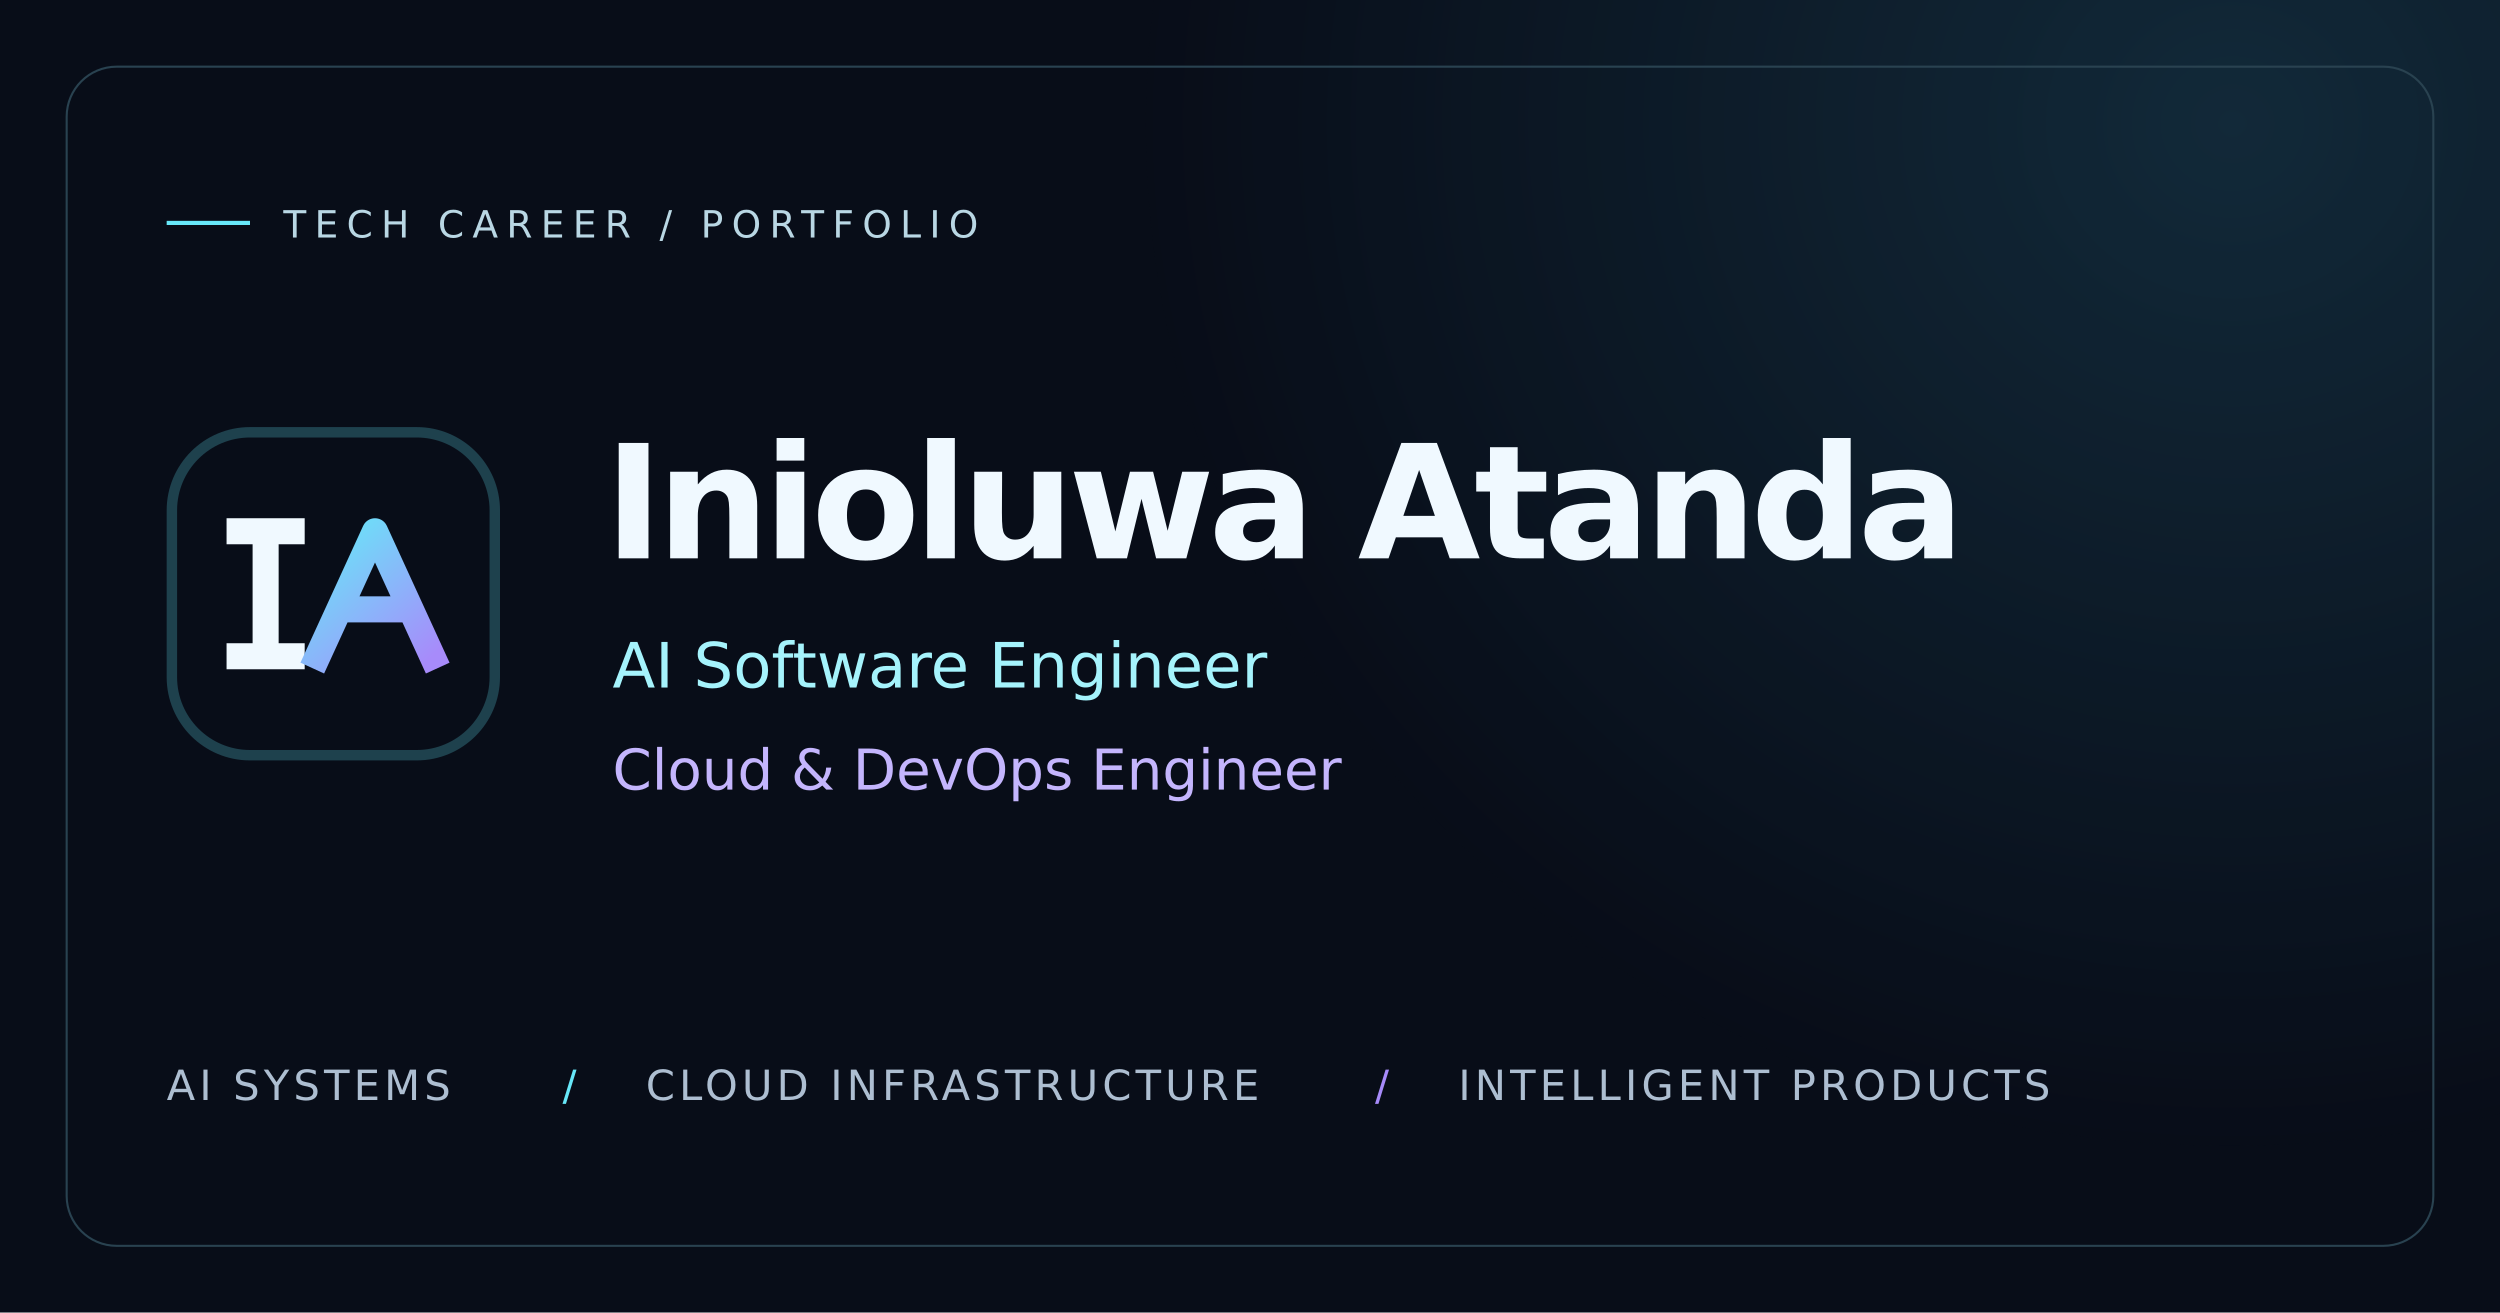
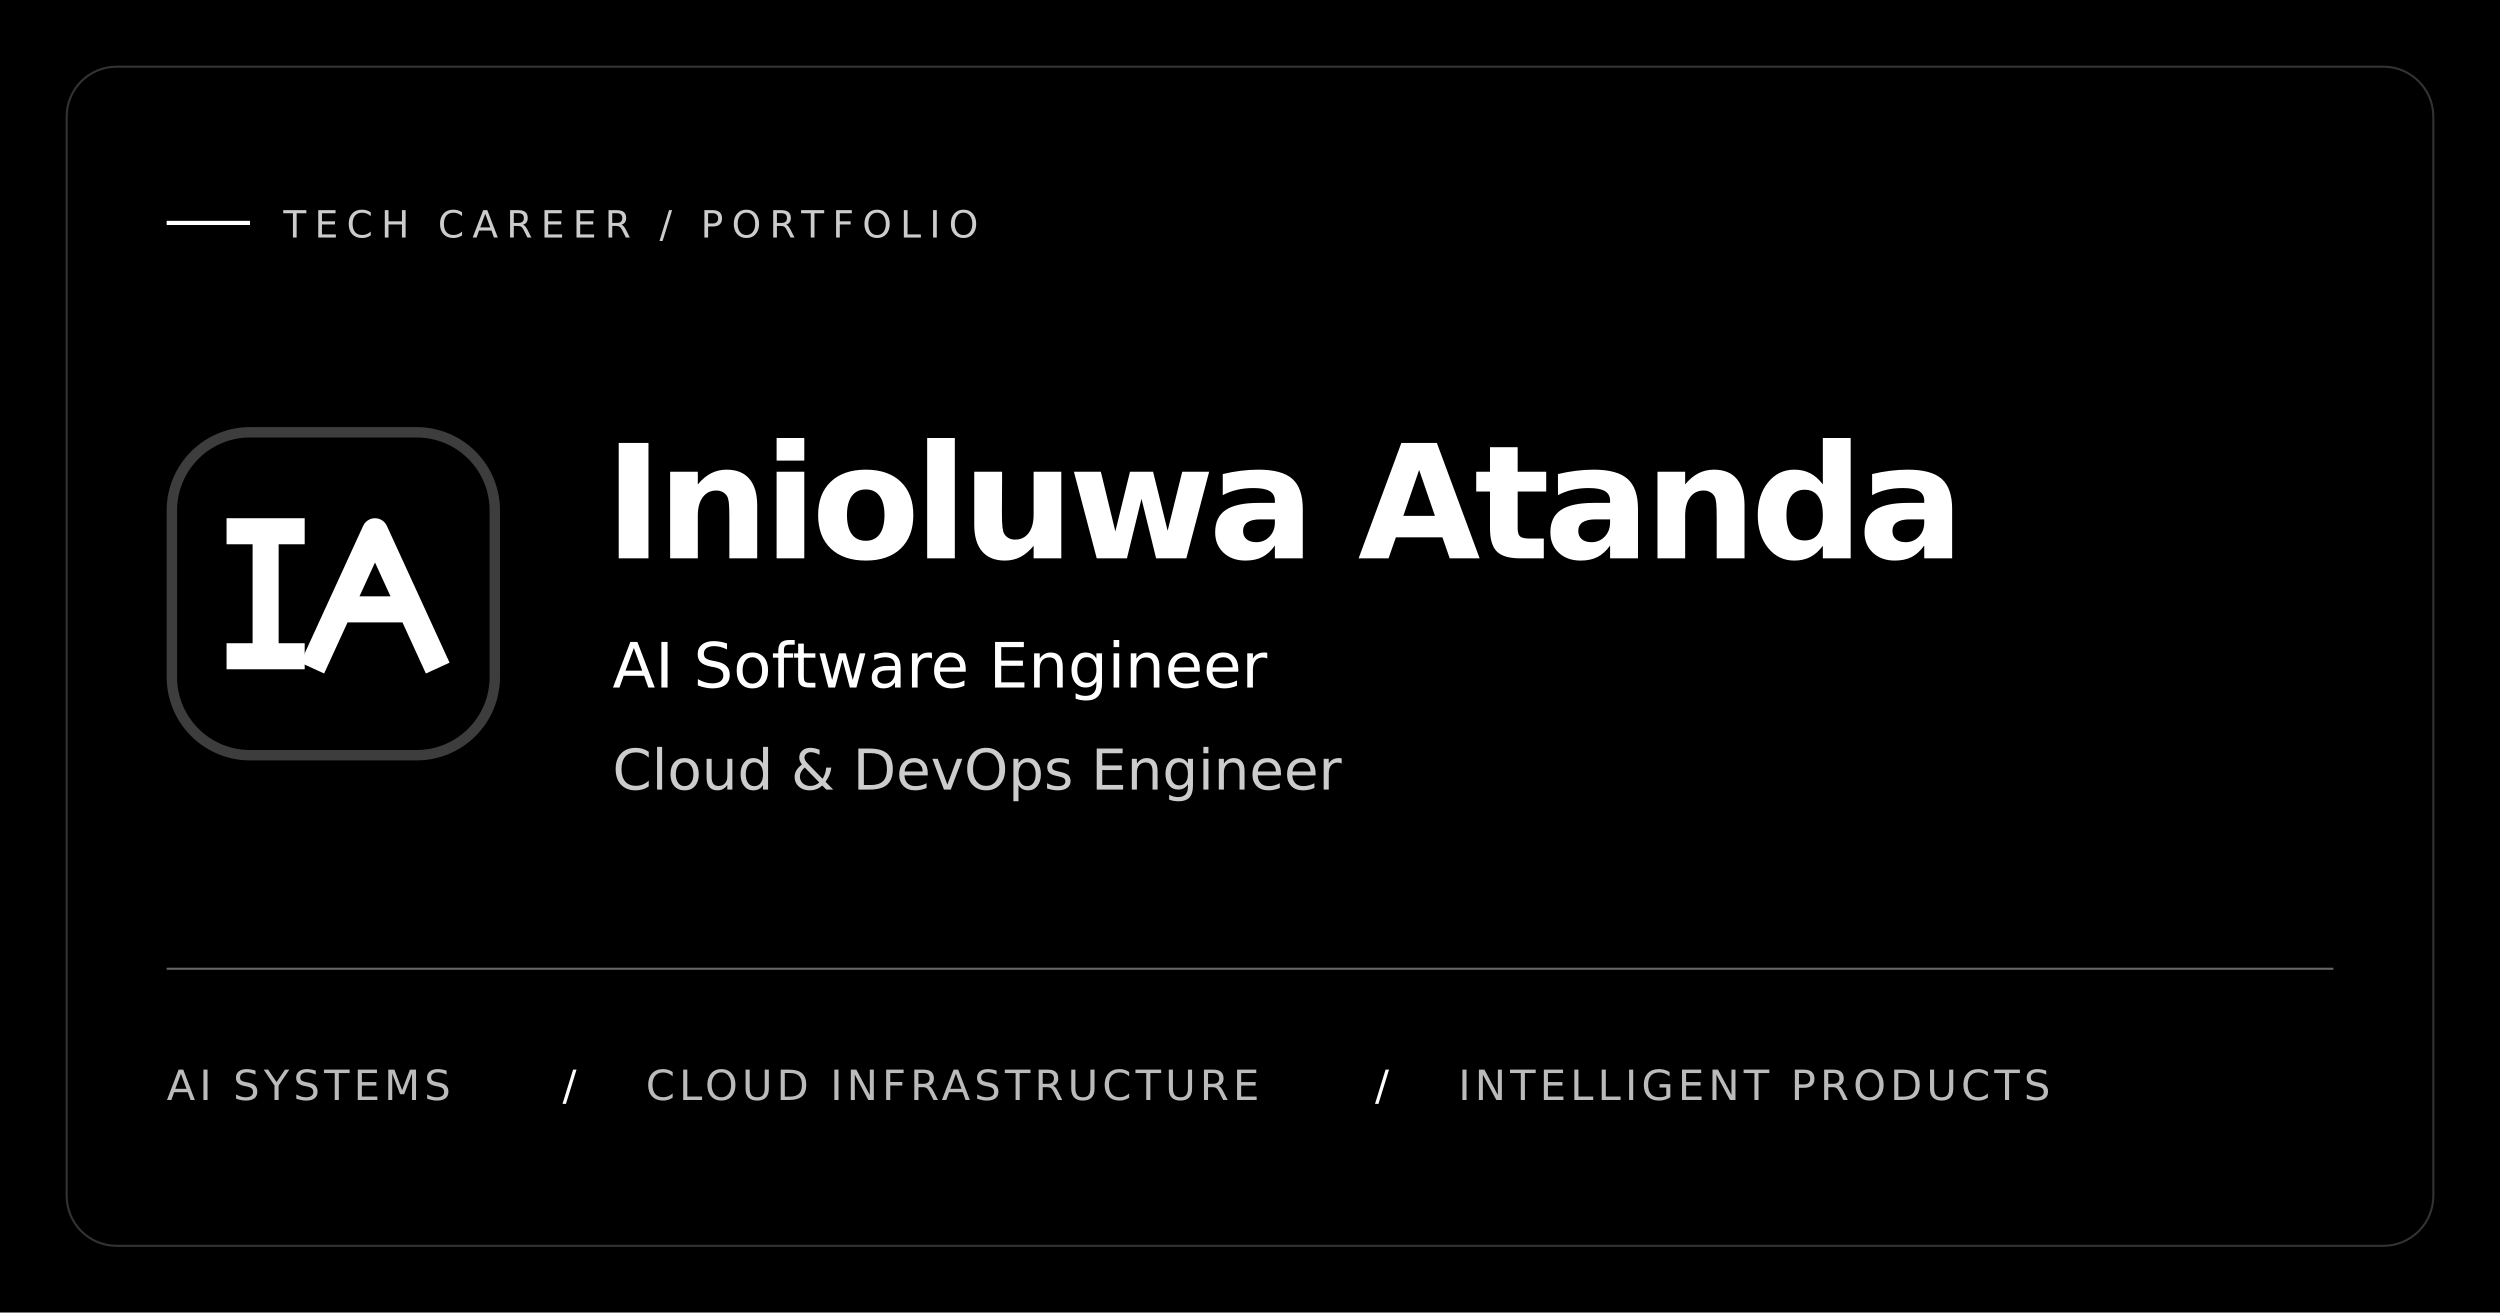
<svg xmlns="http://www.w3.org/2000/svg" width="1200" height="630" viewBox="0 0 1200 630">
-   <defs>
-     <linearGradient id="line" x1="0" y1="0" x2="1" y2="0">
-       <stop stop-color="#67e8f9" />
-       <stop offset="1" stop-color="#a78bfa" />
-     </linearGradient>
-     <radialGradient id="glow">
-       <stop stop-color="#153344" />
-       <stop offset="1" stop-color="#080d18" />
-     </radialGradient>
-   </defs>
-   <rect width="1200" height="630" fill="#080d18" />
-   <ellipse cx="1070" cy="60" rx="520" ry="490" fill="url(#glow)" opacity=".75" />
-   <rect x="32" y="32" width="1136" height="566" rx="24" fill="none" stroke="#294250" />
-   <path d="M80 107H120" stroke="#67e8f9" stroke-width="2" />
-   <text x="136" y="114" fill="#b9d7e4" font-family="DejaVu Sans, sans-serif" font-size="18" letter-spacing="4">TECH CAREER / PORTFOLIO</text>
+   <rect width="1200" height="630" fill="#000000" />
+   <rect x="32" y="32" width="1136" height="566" rx="24" fill="none" stroke="#333333" />
+   <path d="M80 107H120" stroke="#ffffff" stroke-width="2" />
+   <text x="136" y="114" fill="#cccccc" font-family="DejaVu Sans, sans-serif" font-size="18" letter-spacing="4">TECH CAREER / PORTFOLIO</text>
  <svg x="80" y="205" width="160" height="160" viewBox="0 0 64 64" fill="none" role="img" aria-labelledby="title desc">
-     <defs>
-       <linearGradient id="accent" x1="29" y1="20" x2="51" y2="44" gradientUnits="userSpaceOnUse">
-         <stop stop-color="#67e8f9" />
-         <stop offset="1" stop-color="#a78bfa" />
-       </linearGradient>
-     </defs>
-     <rect width="64" height="64" rx="16" fill="#080d18" />
-     <rect x="1" y="1" width="62" height="62" rx="15" stroke="#67e8f9" stroke-opacity=".24" stroke-width="2" />
-     <path d="M14 20H24M19 20V44M14 44H24" stroke="#f0f9ff" stroke-width="5" stroke-linecap="square" />
-     <path d="M29 44L40 20L51 44M34 35H46" stroke="url(#accent)" stroke-width="5" stroke-linecap="square" stroke-linejoin="round" />
+     <rect width="160" height="160" rx="16" fill="#000000" />
+     <rect x="1" y="1" width="62" height="62" rx="15" stroke="#ffffff" stroke-opacity=".24" stroke-width="2" />
+     <path d="M14 20H24M19 20V44M14 44H24" stroke="#ffffff" stroke-width="5" stroke-linecap="square" />
+     <path d="M29 44L40 20L51 44M34 35H46" stroke="#ffffff" stroke-width="5" stroke-linecap="square" stroke-linejoin="round" />
  </svg>
  <g font-family="DejaVu Sans, sans-serif">
-     <text x="290" y="268" fill="#f0f9ff" font-size="76" font-weight="bold" letter-spacing="-3">Inioluwa Atanda</text>
-     <text x="294" y="330" fill="#a5f3fc" font-size="30">AI Software Engineer</text>
-     <text x="294" y="379" fill="#c4b5fd" font-size="27">Cloud &amp; DevOps Engineer</text>
-     <text x="80" y="528" fill="#adbed1" font-size="20" letter-spacing="2">AI SYSTEMS</text>
-     <text x="270" y="528" fill="#67e8f9" font-size="20">/</text>
-     <text x="310" y="528" fill="#adbed1" font-size="20" letter-spacing="2">CLOUD INFRASTRUCTURE</text>
-     <text x="660" y="528" fill="#a78bfa" font-size="20">/</text>
-     <text x="700" y="528" fill="#adbed1" font-size="20" letter-spacing="2">INTELLIGENT PRODUCTS</text>
+     <text x="290" y="268" fill="#ffffff" font-size="76" font-weight="bold" letter-spacing="-3">Inioluwa Atanda</text>
+     <text x="294" y="330" fill="#ffffff" font-size="30">AI Software Engineer</text>
+     <text x="294" y="379" fill="#cccccc" font-size="27">Cloud &amp; DevOps Engineer</text>
+     <text x="80" y="528" fill="#bbbbbb" font-size="20" letter-spacing="2">AI SYSTEMS</text>
+     <text x="270" y="528" fill="#ffffff" font-size="20">/</text>
+     <text x="310" y="528" fill="#bbbbbb" font-size="20" letter-spacing="2">CLOUD INFRASTRUCTURE</text>
+     <text x="660" y="528" fill="#ffffff" font-size="20">/</text>
+     <text x="700" y="528" fill="#bbbbbb" font-size="20" letter-spacing="2">INTELLIGENT PRODUCTS</text>
  </g>
-   <path d="M80 465H1120" stroke="url(#line)" stroke-opacity=".4" />
+   <path d="M80 465H1120" stroke="#ffffff" stroke-opacity=".4" />
</svg>
